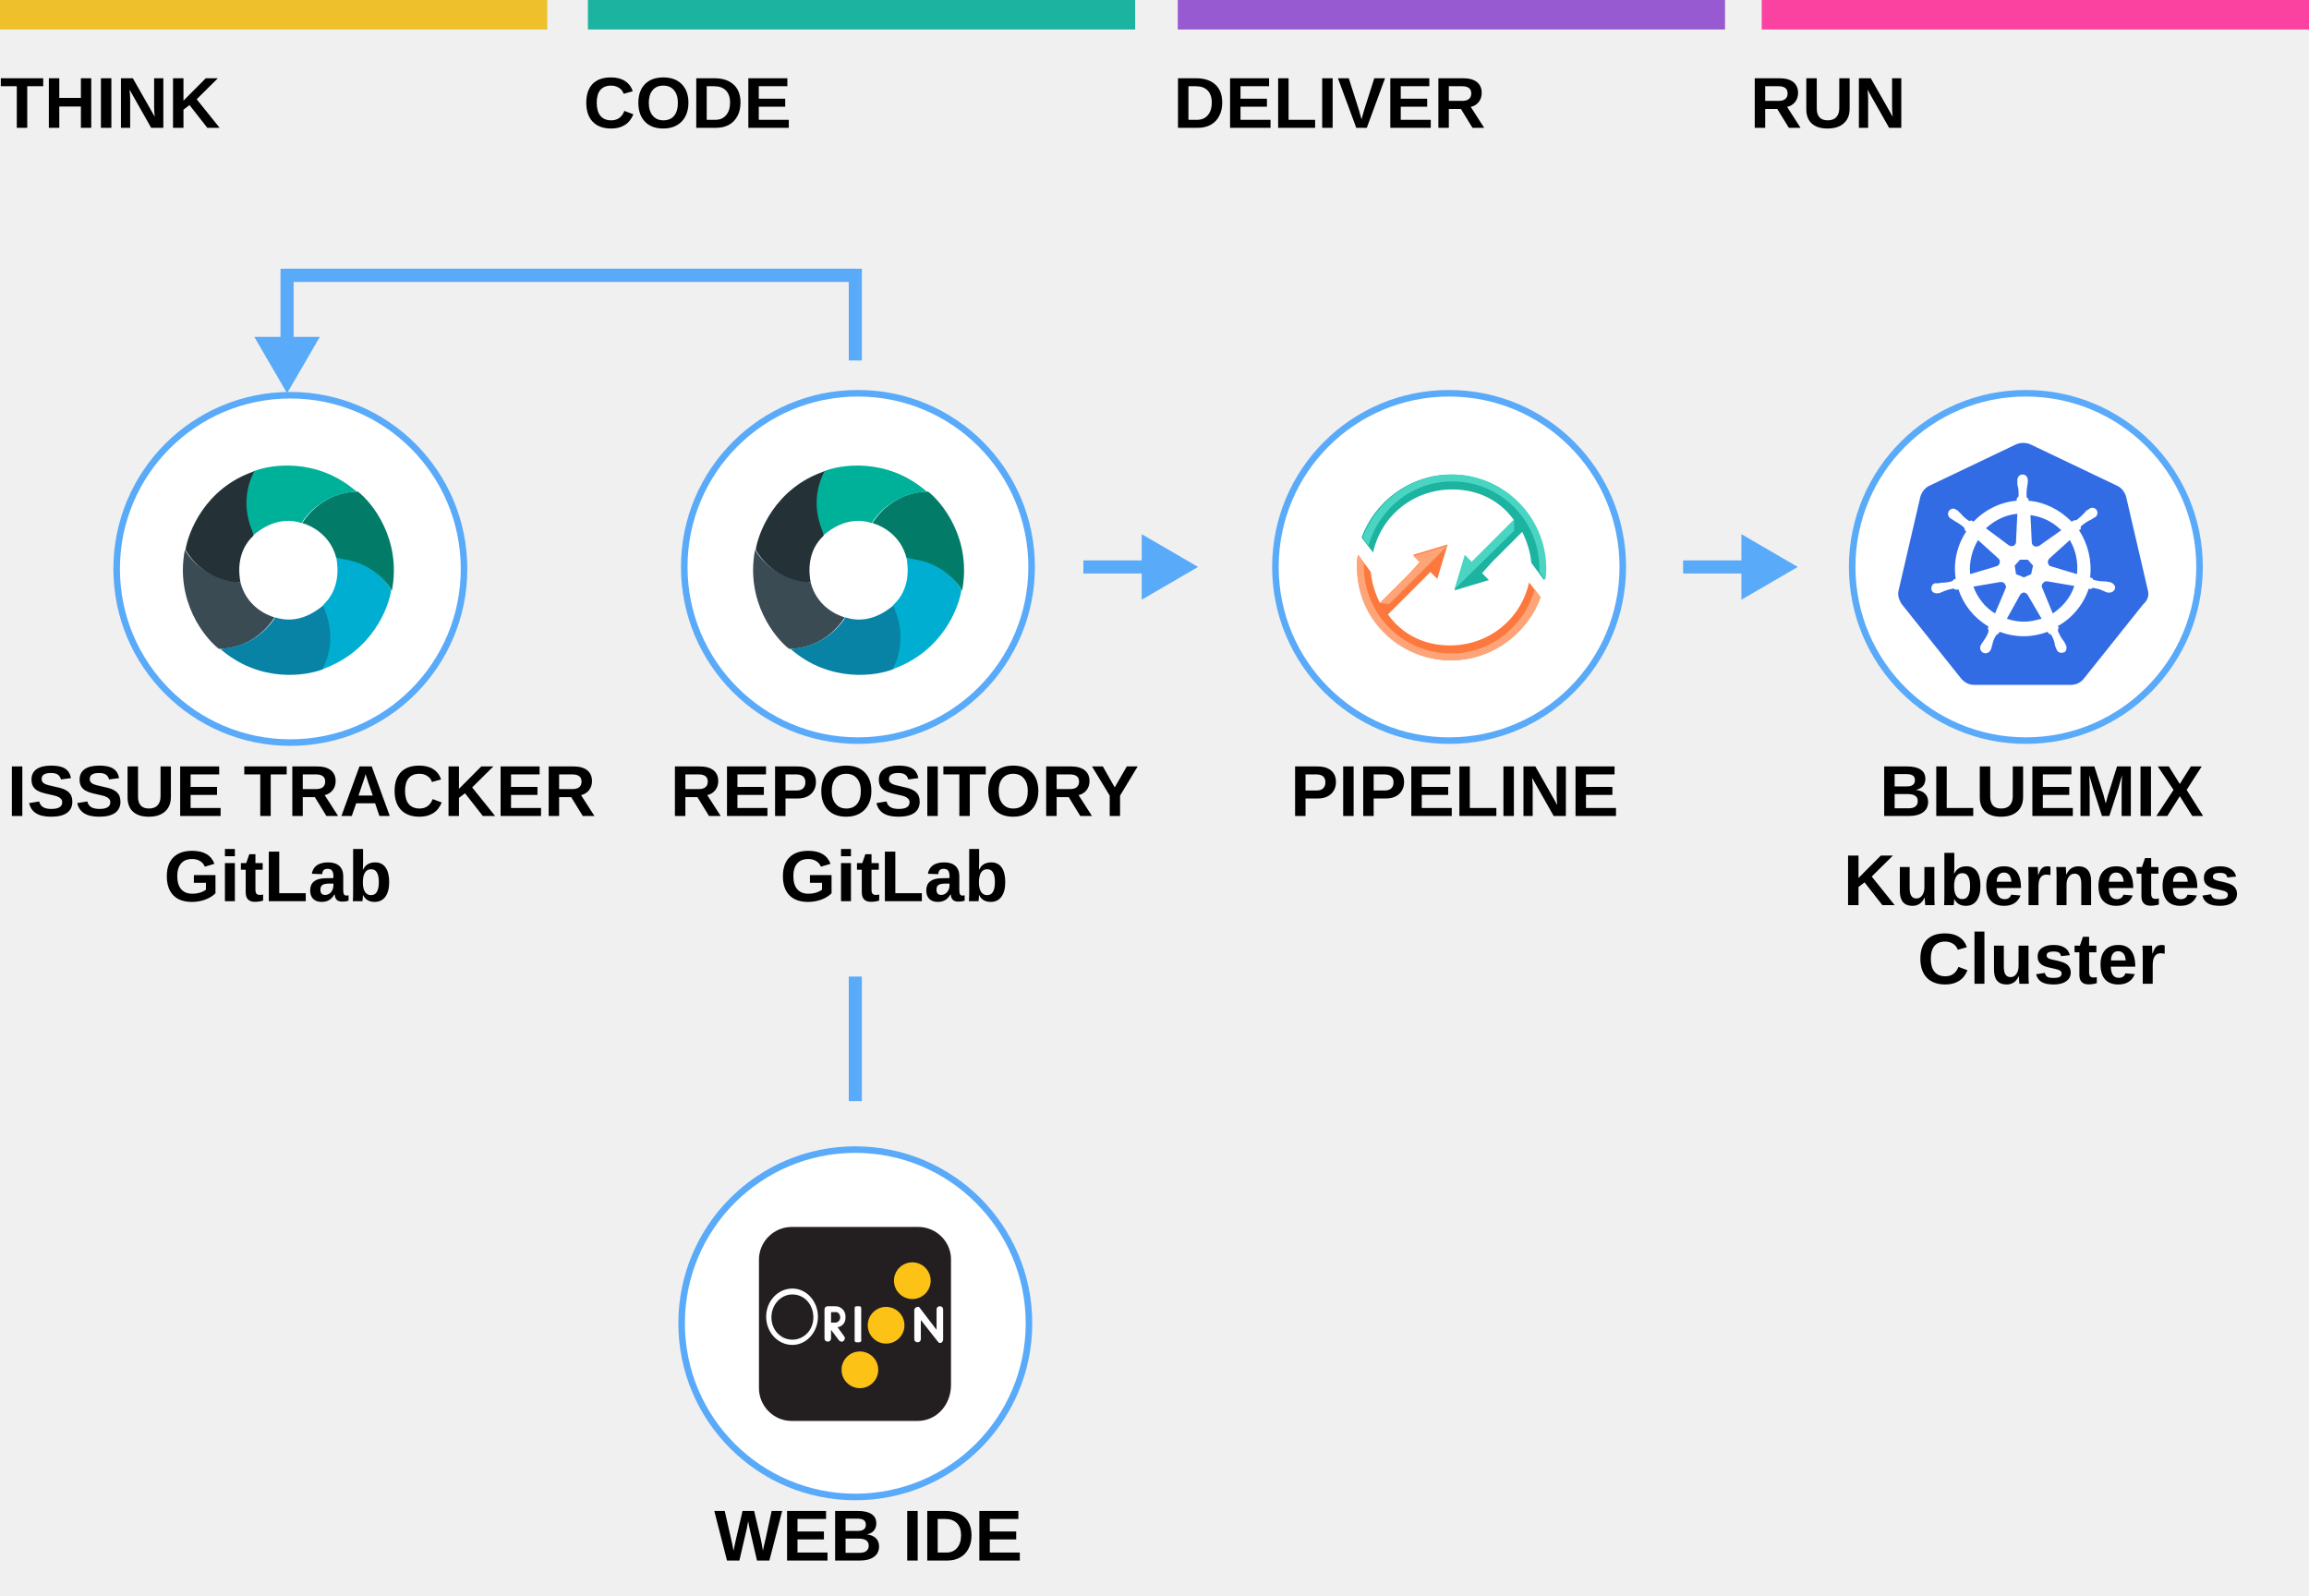
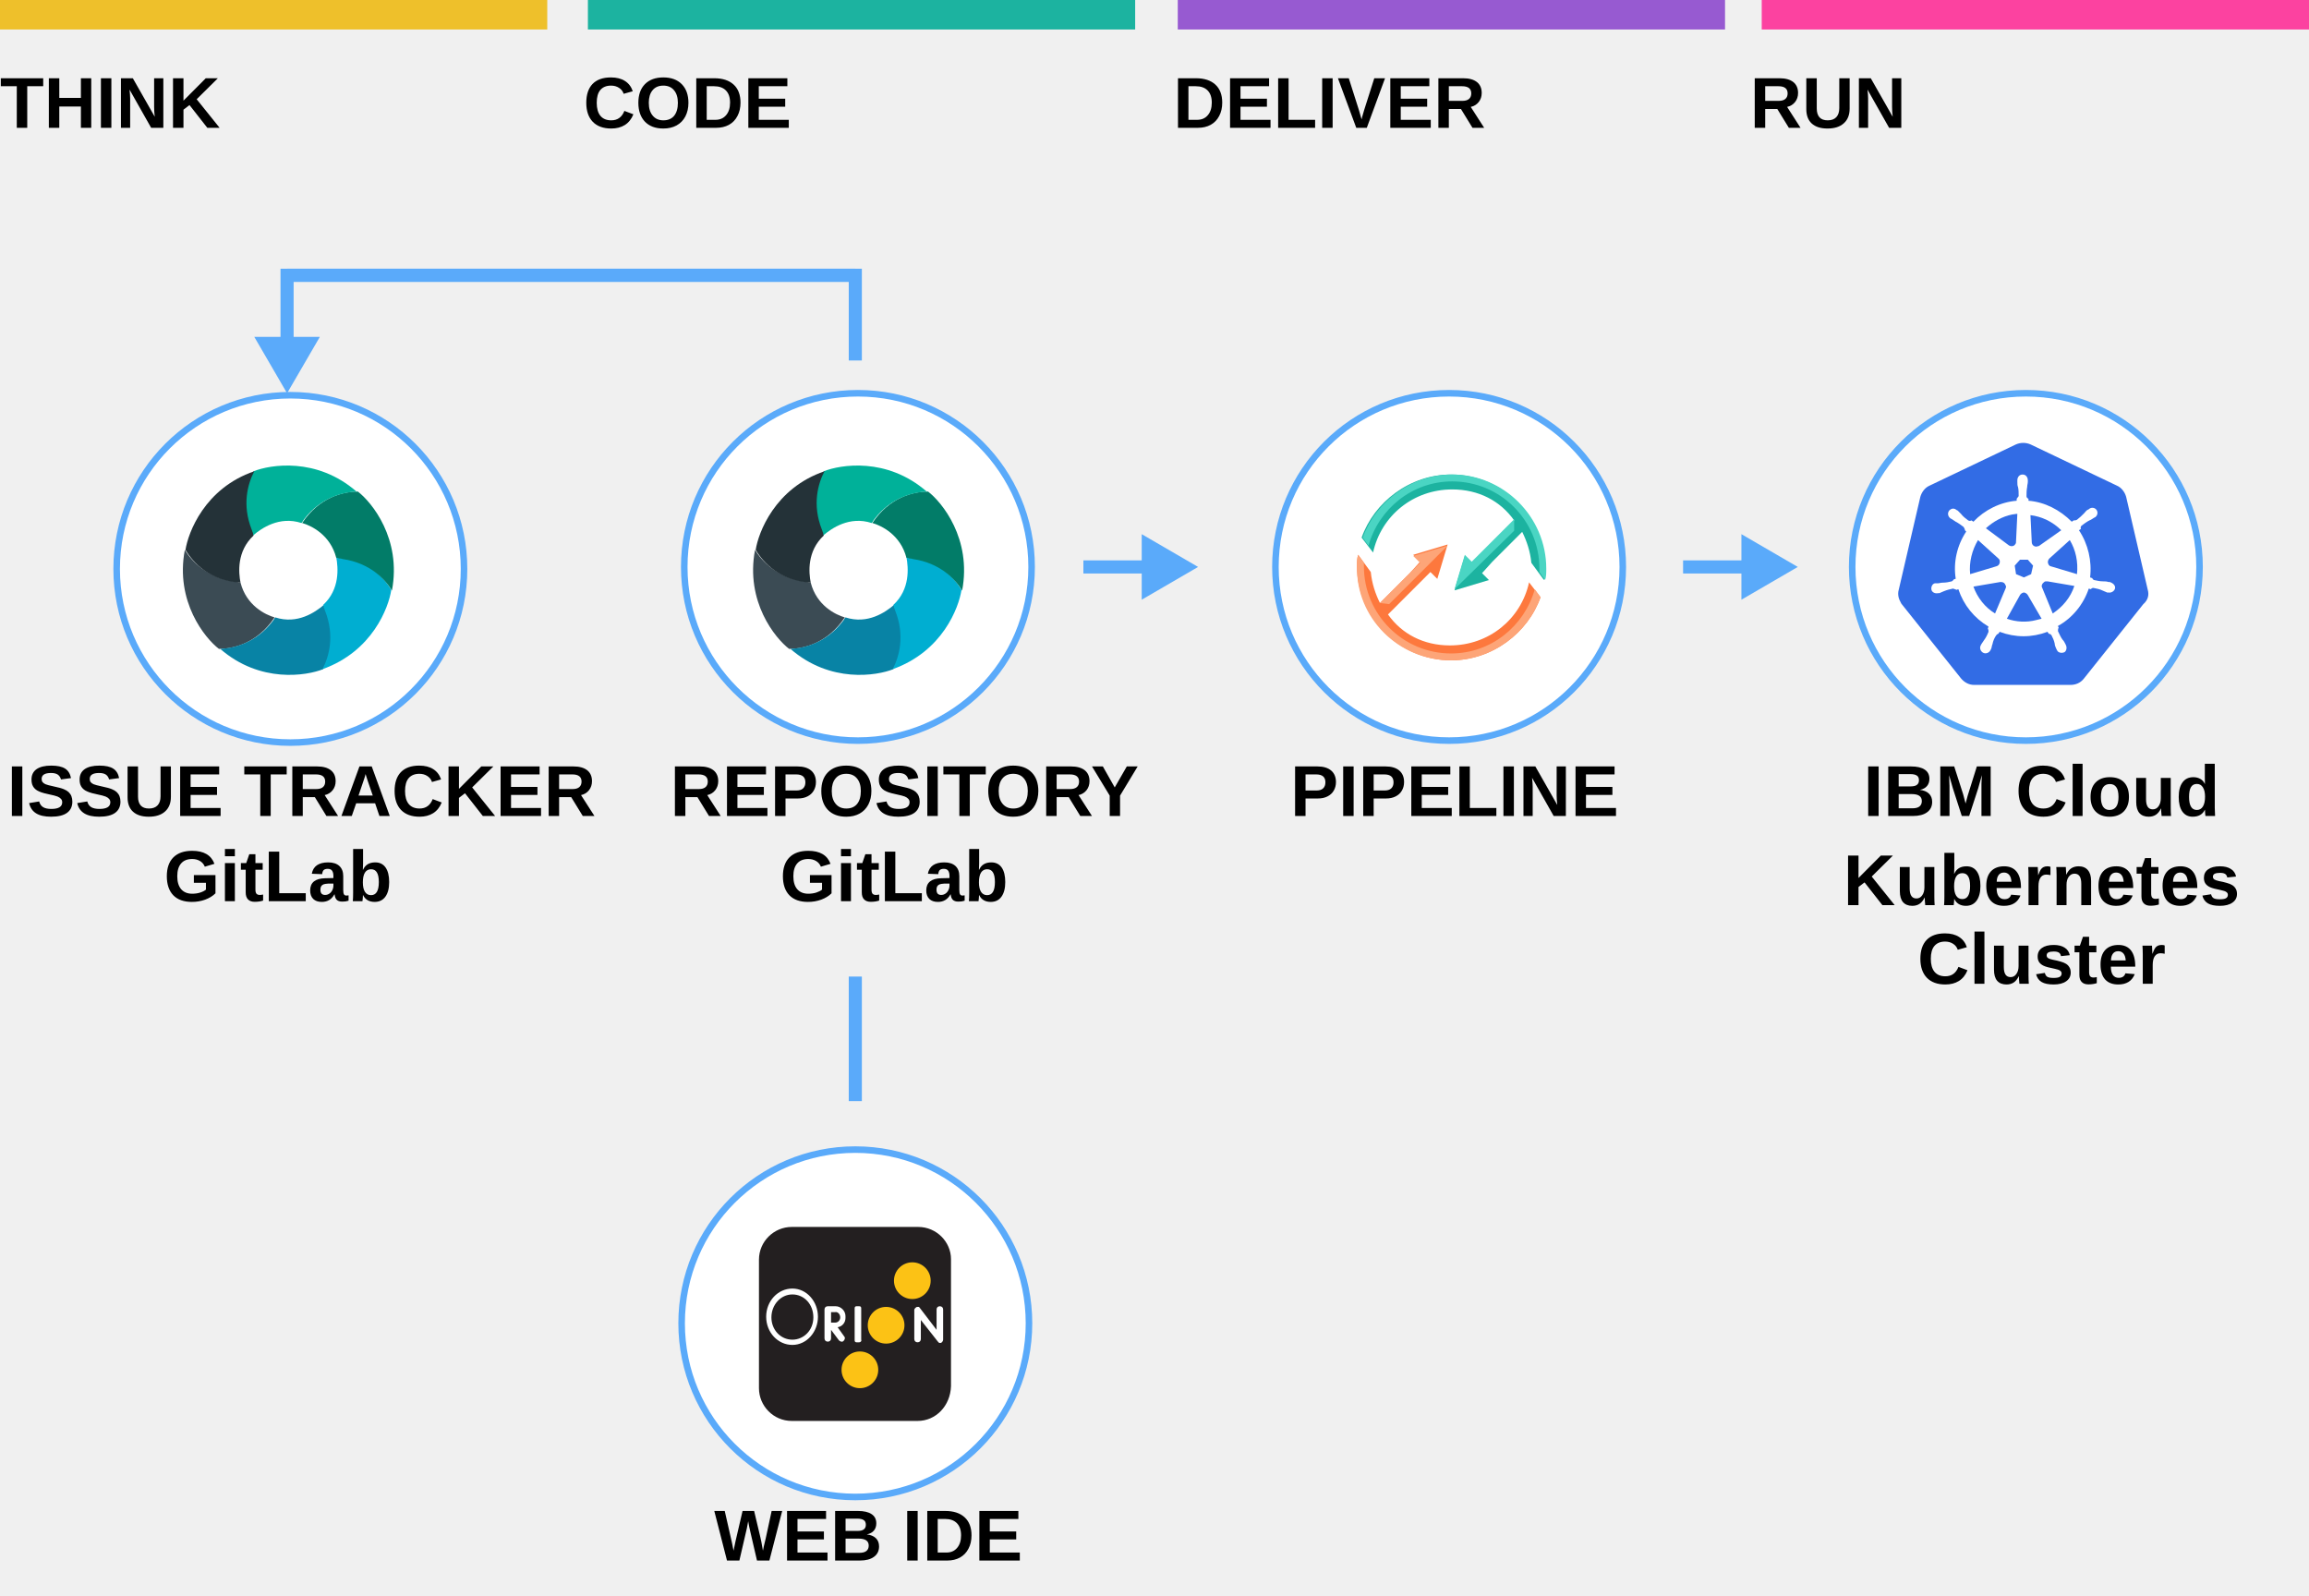
<svg xmlns="http://www.w3.org/2000/svg" version="1.1" x="0px" y="0px" viewBox="-129 275.5 352.3 243.5" style="enable-background:new -129 275.5 352.3 243.5;" xml:space="preserve">
  <style type="text/css">
	.st0{fill:none;}
	.st1{fill:#FFFFFF;stroke:#5AAAFA;stroke-miterlimit:10;}
	.st2{fill:#EEC02B;}
	.st3{fill:#1CB3A0;}
	.st4{fill:#975AD1;}
	.st5{fill:#FC42A0;}
	.st6{fill:none;stroke:#5AAAFA;stroke-width:2;stroke-miterlimit:10;}
	.st7{fill:#5AAAFA;}
	.st8{fill:#FD783D;}
	.st9{fill:#FDA578;}
	.st10{fill:#4AD5C3;}
	.st11{fill:#231F20;}
	.st12{fill:#FCC215;}
	.st13{fill:#FFFFFF;}
	.st14{font-family:'Arial'; font-weight:bold;}
	.st15{font-size:11px;}
	.st16{fill:none;stroke:#FFFFFF;stroke-width:0.5;stroke-miterlimit:10;}
	.st17{fill:#326CE5;}
	.st18{fill:#3B4B54;}
	.st19{fill:#0883A5;}
	.st20{fill:#00AED1;}
	.st21{fill:#027C68;}
	.st22{fill:#00B199;}
	.st23{fill:#243238;}
</style>
  <g>
    <rect id="canvas_background" x="-130" y="274.5" class="st0" width="354.3" height="245.5" />
  </g>
  <circle id="svg_1" class="st1" cx="1.9" cy="362" r="26.5" />
  <circle id="svg_2" class="st1" cx="-84.7" cy="362.3" r="26.5" />
  <rect id="svg_3" x="-129" y="275.5" class="st2" width="83.5" height="4.5" />
  <rect id="svg_4" x="-39.3" y="275.5" class="st3" width="83.5" height="4.5" />
  <rect id="svg_5" x="50.7" y="275.5" class="st4" width="83.5" height="4.5" />
  <rect id="svg_6" x="139.8" y="275.5" class="st5" width="83.5" height="4.5" />
  <circle id="svg_7" class="st1" cx="92.1" cy="362" r="26.5" />
  <line id="svg_9" class="st6" x1="-85.2" y1="317.5" x2="1.5" y2="317.5" />
  <g id="svg_10">
    <g id="svg_11">
      <polyline id="svg_12" class="st6" points="-85.2,328.3 -85.2,317.5 1.5,317.5 1.5,330.5   " />
      <g id="svg_13">
        <polygon id="svg_14" class="st7" points="-80.2,326.9 -85.2,335.5 -90.2,326.9    " />
      </g>
    </g>
  </g>
  <line id="svg_15" class="st6" x1="1.5" y1="443.5" x2="1.5" y2="424.5" />
  <g id="svg_16">
    <g id="svg_17">
      <line id="svg_18" class="st6" x1="46.6" y1="362" x2="36.3" y2="362" />
      <g id="svg_19">
        <polygon id="svg_20" class="st7" points="45.2,357 53.8,362 45.2,367    " />
      </g>
    </g>
  </g>
  <g id="svg_21">
    <g id="svg_22">
      <line id="svg_23" class="st6" x1="138.1" y1="362" x2="127.8" y2="362" />
      <g id="svg_24">
        <polygon id="svg_25" class="st7" points="136.7,357 145.3,362 136.7,367    " />
      </g>
    </g>
  </g>
  <circle id="svg_26" class="st1" cx="1.5" cy="477.4" r="26.5" />
  <g id="svg_112">
    <g id="g3-2" transform="scale(1.75) ">
      <g id="svg_113">
        <path id="svg_114" class="st8" d="M59.6,208.2c-0.7,3.2-3.5,5.5-6.9,5.5c-2.3,0-4.2-1-5.4-2.7l3.7-3.7l0.4,0.4l-0.4-0.4l0,0     l0.6,0.6l0.9-3l-3,0.9l0.6,0.6l-0.9,1l-2.6,2.6c-0.4-0.8-0.7-1.7-0.8-2.7l-1.1-1.5c-0.1,0.3-0.1,0.6-0.1,1c0,4.5,3.7,8.2,8.2,8.2     c3.6,0,6.7-2.4,7.8-5.5L59.6,208.2L59.6,208.2z" />
        <polyline id="svg_115" class="st9" points="46.6,210 50.1,206.5 49.5,205.9 52.5,205 47.4,210.1    " />
      </g>
      <g id="svg_116">
        <path id="svg_117" class="st9" d="M52.8,215c3.6,0,6.7-2.4,7.8-5.5l-0.5-0.7c-0.9,3.2-3.8,5.6-7.3,5.6c-4.2,0-7.6-3.4-7.6-7.6     c0-0.1,0-0.2,0-0.3l-0.5-0.7c-0.1,0.3-0.1,0.6-0.1,1C44.5,211.3,48.2,215,52.8,215z" />
        <line id="svg_118" class="st0" x1="46.6" y1="210" x2="47.3" y2="210.4" />
      </g>
    </g>
    <g id="g3-2_1_" transform="scale(1.75) ">
      <g id="svg_119">
        <path id="svg_120" class="st3" d="M46,205.6c0.7-3.2,3.5-5.5,6.9-5.5c2.3,0,4.2,1,5.4,2.7l-3.7,3.7l-0.4-0.4l0.4,0.4l0,0     l-0.6-0.6l-0.9,3l3-0.9l-0.6-0.6l0.9-1l2.6-2.6c0.4,0.8,0.7,1.7,0.8,2.7l1.1,1.5c0.1-0.3,0.1-0.6,0.1-1c0-4.5-3.7-8.2-8.2-8.2     c-3.6,0-6.7,2.4-7.8,5.5L46,205.6L46,205.6z" />
        <polyline id="svg_121" class="st10" points="58.3,202.7 54.6,206.4 54,205.8 53.1,208.8 58.3,203.7    " />
      </g>
      <g id="svg_122">
        <path id="svg_123" class="st10" d="M52.9,198.8c-3.6,0-6.7,2.4-7.8,5.5l0.5,0.7c0.9-3.2,3.8-5.6,7.3-5.6c4.2,0,7.6,3.4,7.6,7.6     c0,0.1,0,0.2,0,0.3L61,208c0.1-0.3,0.1-0.6,0.1-1C61.1,202.5,57.4,198.8,52.9,198.8L52.9,198.8z" />
        <line id="svg_124" class="st0" x1="59" y1="203.7" x2="58.4" y2="203.4" />
      </g>
    </g>
  </g>
  <path id="XMLID_17_" class="st11" d="M11,492.3H-8.2c-2.8,0-5-2.3-5-5v-19.6c0-2.8,2.3-5,5-5h19.3c2.8,0,5,2.3,5,4.9V487  C16,490,13.8,492.3,11,492.3L11,492.3z" />
  <circle id="XMLID_16_" class="st12" cx="10.2" cy="470.9" r="2.8" />
  <circle id="XMLID_15_" class="st12" cx="6.2" cy="477.7" r="2.8" />
  <circle id="XMLID_14_" class="st12" cx="2.2" cy="484.5" r="2.8" />
  <path id="XMLID_13_" class="st13" d="M2.1,480.3H1.7c-0.2,0-0.3-0.1-0.3-0.3v-4.9c0-0.2,0.1-0.3,0.3-0.3h0.4c0.2,0,0.3,0.1,0.3,0.3  v4.8C2.5,480.1,2.3,480.3,2.1,480.3z" />
  <path id="XMLID_3_" class="st13" d="M14.4,474.8L14.4,474.8c-0.3,0-0.5,0.2-0.5,0.5v3.1l-2.6-3.4l0,0l-0.1-0.1l0,0h-0.1H11l0,0l0,0  h-0.1l0,0c-0.2,0.1-0.3,0.2-0.4,0.4c0,0,0,0,0,0.1l0,0v4.4c0,0.3,0.2,0.5,0.5,0.5l0,0c0.3,0,0.5-0.2,0.5-0.5v-2.9l2.6,3.3  c0.1,0.1,0.1,0.1,0.2,0.2l0,0h0.1l0,0l0,0h0.1l0,0c0.2,0,0.4-0.3,0.4-0.5v-4.6C14.9,475,14.7,474.8,14.4,474.8L14.4,474.8z" />
  <path id="XMLID_9_" class="st13" d="M-8.1,472.1c-2.2,0-4,1.9-4,4.3c0,2.4,1.8,4.3,4,4.3s3.9-2,3.9-4.3  C-4.2,474.1-5.9,472.1-8.1,472.1z M-8.1,479.9c-1.8,0-3.2-1.5-3.2-3.4s1.4-3.5,3.2-3.5s3.2,1.5,3.2,3.5S-6.4,479.9-8.1,479.9z" />
  <path id="XMLID_8_" class="st13" d="M0,476.6v-0.3c0-0.8-0.7-1.5-1.5-1.5h-0.1h-1.1l0,0c-0.3,0-0.5,0.2-0.5,0.5v4.4  c0,0.3,0.2,0.5,0.5,0.5l0,0c0.3,0,0.5-0.2,0.5-0.5v-1.3L-1,480c0.2,0.2,0.5,0.3,0.7,0.1l0,0c0.2-0.2,0.3-0.5,0.1-0.7l-1-1.4  C-0.5,477.9,0,477.3,0,476.6L0,476.6z M-0.8,476.5c0,0.4-0.3,0.8-0.8,0.8h-0.6l0,0v-1.6h0.6C-1.2,475.6-0.8,476-0.8,476.5  L-0.8,476.5z" />
  <g id="svg_125">
    <path id="svg_126" class="st0" d="M214.6,362" />
  </g>
  <text id="headerSVG.think" x="-129" y="295" class="st14 st15">THINK</text>
  <text id="headerSVG.code" x="-40" y="295" class="st14 st15">CODE</text>
  <text id="headerSVG.deliver" x="50" y="295" class="st14 st15">DELIVER</text>
  <text id="headerSVG.run" x="138" y="295" class="st14 st15">RUN</text>
  <svg id="headerSVG.issueTracker" x="-129" y="390" width="108" height="20">
    <text x="1%" y="50%" alignment-baseline="central" text-anchor="start" class="st14 st15">ISSUE TRACKER</text>
  </svg>
  <svg id="headerSVG.gitlab1" x="-130" y="403" width="65" height="20">
    <text x="40%" y="50%" alignment-baseline="central" text-anchor="start" class="st14 st15">GitLab</text>
  </svg>
  <svg id="headerSVG.repository" x="-31" y="390" width="80" height="20">
    <text x="50%" y="50%" text-anchor="middle" alignment-baseline="central" class="st14 st15">REPOSITORY</text>
  </svg>
  <svg id="headerSVG.gitlab2" x="-36" y="403" width="65" height="20">
    <text x="40%" y="50%" alignment-baseline="central" text-anchor="start" class="st14 st15">GitLab</text>
  </svg>
  <svg id="headerSVG.pipeline" x="60.43" y="390" width="65" height="20">
    <text x="50%" y="50%" text-anchor="middle" alignment-baseline="central" class="st14 st15">PIPELINE</text>
  </svg>
-   <svg id="headerSVG.bluemix" x="150" y="390" width="65" height="20">
-     <text x="50%" y="50%" text-anchor="middle" alignment-baseline="central" class="st14 st15">BLUEMIX</text>
+   <svg id="headerSVG.ibmCloud" x="150" y="390" width="65" height="20">
+     <text x="50%" y="50%" text-anchor="middle" alignment-baseline="central" class="st14 st15">IBM Cloud</text>
  </svg>
  <svg id="headerSVG.webIde" x="-29" y="502" width="65" height="20">
    <text x="50%" y="58%" text-anchor="middle" alignment-baseline="central" class="st14 st15">WEB IDE</text>
  </svg>
  <svg id="headerSVG.kubernetes" x="150" y="402" width="65" height="20">
    <text x="50%" y="58%" text-anchor="middle" alignment-baseline="central" class="st14 st15">Kubernetes</text>
  </svg>
  <svg id="headerSVG.cluster" x="150" y="414" width="65" height="20">
    <text x="50%" y="58%" text-anchor="middle" alignment-baseline="central" class="st14 st15">Cluster</text>
  </svg>
  <circle id="svg_7_1_" class="st1" cx="180.1" cy="362" r="26.5" />
  <g>
    <polygon id="svg_131" class="st16" points="175.1,356 175.1,370.5 187.7,363.2  " />
    <path class="st17" d="M177.5,358.7c0.3,0.2,0.8,0.2,1-0.2c0.1-0.1,0.1-0.2,0.1-0.4l0,0l0.2-4.2l0,0c-0.3,0-0.6,0.1-0.8,0.1   c-1.5,0.3-2.9,1.1-4,2.1L177.5,358.7L177.5,358.7z" />
    <path class="st17" d="M177,364.8c-0.1-0.3-0.3-0.5-0.7-0.5h-0.1l-4.1,0.7c0.6,1.7,1.8,3.2,3.3,4.1l1.6-3.8l0,0   C177.1,365.1,177.1,364.9,177,364.8z" />
    <path class="st17" d="M175.6,361.9c0.4-0.1,0.6-0.5,0.5-0.9c0-0.1-0.1-0.2-0.2-0.3l0,0l-3.1-2.8c-0.9,1.5-1.4,3.4-1.2,5.2   L175.6,361.9L175.6,361.9z" />
    <polygon class="st17" points="178.6,363.1 179.8,363.6 180.9,363.1 181.2,361.8 180.4,360.9 179.2,360.9 178.4,361.8  " />
    <path class="st17" d="M181,358.2c0,0.4,0.3,0.7,0.7,0.7c0.1,0,0.3-0.1,0.4-0.1l0,0l3.4-2.4c-1.3-1.3-3-2.1-4.7-2.3L181,358.2   L181,358.2z" />
    <path class="st17" d="M198.7,365.5l-3.3-14.2c-0.2-0.7-0.7-1.4-1.4-1.7l-13.2-6.3c-0.7-0.3-1.5-0.3-2.2,0l-13.2,6.3   c-0.7,0.3-1.2,1-1.4,1.7l-3.3,14.2c-0.2,0.7,0,1.4,0.3,1.9l0.1,0.2l9.1,11.4c0.5,0.6,1.2,1,2,1h14.7c0.8,0,1.5-0.3,2-0.9l9.1-11.4   C198.8,367,198.9,366.2,198.7,365.5z M193.7,365.3c-0.1,0.4-0.6,0.7-1,0.6l0,0h-0.2c-0.2-0.1-0.5-0.2-0.7-0.3   c-0.4-0.2-0.9-0.3-1.4-0.4c-0.2,0-0.3,0.1-0.4,0.2l-0.3-0.1c-0.8,2.4-2.5,4.5-4.7,5.7c0,0.1,0.1,0.2,0.1,0.3   c-0.1,0.1-0.1,0.3-0.1,0.5c0.2,0.4,0.4,0.9,0.7,1.3c0.2,0.2,0.3,0.4,0.4,0.6l0.1,0.2c0.2,0.4,0.1,0.9-0.2,1.1   c-0.4,0.2-0.9,0.1-1.1-0.2c0-0.1-0.1-0.1-0.1-0.2l-0.1-0.2c-0.1-0.2-0.2-0.5-0.2-0.7c-0.1-0.5-0.3-0.9-0.5-1.3   c-0.1-0.1-0.2-0.2-0.4-0.2l-0.2-0.3c-2.4,0.9-4.9,0.9-7.3,0l-0.2,0.3c-0.1,0-0.2,0.1-0.3,0.2c-0.3,0.4-0.5,0.9-0.6,1.4   c-0.1,0.2-0.1,0.5-0.2,0.7l-0.1,0.2l0,0c-0.2,0.4-0.7,0.6-1.1,0.4c-0.4-0.2-0.6-0.7-0.4-1.1l0,0l0.1-0.2c0.1-0.2,0.3-0.4,0.4-0.6   c0.3-0.4,0.5-0.8,0.7-1.3c0-0.2,0-0.3-0.1-0.5l0.1-0.3c-2.2-1.3-3.8-3.3-4.6-5.7l-0.3,0.1c-0.1-0.1-0.3-0.1-0.5-0.2   c-0.5,0.1-0.9,0.2-1.4,0.4c-0.2,0.1-0.5,0.2-0.7,0.3h-0.2l0,0c-0.4,0.1-0.9-0.1-1-0.5s0.1-0.9,0.5-1c0.1,0,0.1,0,0.2,0l0,0h0.2   c0.3,0,0.5-0.1,0.8-0.1c0.5,0,1-0.1,1.4-0.2c0.1-0.1,0.3-0.2,0.3-0.3l0.3-0.1c-0.4-2.5,0.2-5.1,1.6-7.2l-0.2-0.2   c0-0.2-0.1-0.3-0.2-0.5c-0.4-0.3-0.8-0.6-1.2-0.8c-0.2-0.1-0.4-0.3-0.6-0.4l-0.2-0.1l0,0c-0.4-0.3-0.5-0.8-0.2-1.2   c0.2-0.2,0.4-0.3,0.6-0.3c0.2,0,0.4,0.1,0.5,0.2l0.2,0.1c0.2,0.2,0.4,0.4,0.5,0.5c0.3,0.4,0.7,0.7,1.1,1c0.2,0.1,0.3,0.1,0.5,0   l0.3,0.2c1.7-1.8,4.1-3,6.6-3.2v-0.3c0.1-0.1,0.2-0.3,0.3-0.4c0-0.5,0-1-0.1-1.4c-0.1-0.2-0.1-0.5-0.1-0.8c0-0.1,0-0.1,0-0.2l0,0   c0-0.5,0.3-0.9,0.8-0.9l0,0c0.5,0,0.8,0.4,0.8,0.9c0,0.1,0,0.2,0,0.2c0,0.3-0.1,0.5-0.1,0.8c-0.1,0.5-0.1,1-0.1,1.4   c0,0.2,0.1,0.3,0.3,0.4c0,0.1,0,0.2,0,0.3c2.5,0.2,4.8,1.4,6.6,3.2l0.3-0.2c0.2,0,0.3,0,0.5-0.1c0.4-0.3,0.7-0.6,1.1-1   c0.2-0.2,0.3-0.4,0.5-0.5l0.2-0.1c0.3-0.3,0.8-0.3,1.1,0s0.3,0.8,0,1.1c0,0-0.1,0.1-0.1,0.1l-0.2,0.1c-0.2,0.1-0.4,0.3-0.7,0.4   c-0.4,0.2-0.8,0.5-1.2,0.8c-0.1,0.1-0.2,0.3-0.1,0.5l-0.3,0.2c1.4,2.1,2,4.7,1.7,7.2l0.3,0.1c0.1,0.1,0.2,0.3,0.3,0.3   c0.5,0.1,0.9,0.2,1.4,0.2c0.3,0,0.5,0,0.8,0.1l0.2,0C193.5,364.5,193.8,364.9,193.7,365.3L193.7,365.3z" />
    <path class="st17" d="M180.4,366.3c-0.1-0.2-0.4-0.4-0.6-0.4l0,0c-0.2,0-0.5,0.2-0.6,0.4l0,0l-2,3.6c1.4,0.5,3,0.6,4.5,0.2   c0.3-0.1,0.5-0.1,0.8-0.2L180.4,366.3L180.4,366.3z" />
    <path class="st17" d="M186.8,357.9L186.8,357.9l-3.1,2.8l0,0c-0.3,0.3-0.3,0.7-0.1,1c0.1,0.1,0.2,0.2,0.3,0.2l0,0l4,1.2   C188.1,361.2,187.7,359.4,186.8,357.9L186.8,357.9z" />
    <path class="st17" d="M183.4,364.2h-0.2c-0.1,0-0.2,0-0.3,0.1c-0.3,0.2-0.5,0.6-0.3,0.9l0,0l1.6,3.9c1.5-1,2.7-2.4,3.3-4.2   L183.4,364.2L183.4,364.2z" />
  </g>
  <g>
    <path class="st0" d="M-92.5,364.2c-6-7.3,1.1-17,2.3-17" />
    <path class="st18" d="M-92.3,364.4c-0.1,0-0.3,0-0.4-0.1c-0.1,0-0.3,0-0.6-0.1c-4.1-0.6-6.4-3-7.5-4.8c-1.5,7.9,3.1,13.5,5.2,15.1   c2.3,0,5.9-0.9,8.5-4.8C-88.5,369.3-91.4,367.9-92.3,364.4z" />
    <path class="st19" d="M-87,369.7c-0.1,0.1-0.2,0.2-0.2,0.3c-0.1,0.1-0.2,0.3-0.3,0.4c-2.5,3.2-5.8,4-7.9,4.1   c6.1,5.3,13.2,4.1,15.7,3.1c1.1-2,2.2-5.6,0.1-9.8C-80.9,368.9-83.6,370.8-87,369.7z" />
    <path class="st20" d="M-79.7,367.8c0.1,0.1,0.1,0.2,0.1,0.4c0.1,0.1,0.1,0.3,0.2,0.5c1.5,3.8,0.6,7-0.4,8.9   c7.6-2.7,10.1-9.4,10.5-12.1c-1.2-2-3.7-4.7-8.4-5C-77.4,362.1-77.1,365.4-79.7,367.8z" />
    <path class="st21" d="M-77.7,360.6c0.1,0,0.3,0,0.4,0.1c0.1,0,0.3,0,0.6,0.1c4.1,0.6,6.4,3,7.5,4.8c1.5-7.9-3.1-13.5-5.2-15.1   c-2.3,0-5.9,0.9-8.5,4.8C-81.5,355.7-78.6,357.1-77.7,360.6z" />
    <path class="st22" d="M-83,355.3c0.1-0.1,0.2-0.2,0.2-0.3c0.1-0.1,0.2-0.3,0.3-0.4c2.5-3.2,5.8-4,7.9-4.1   c-6.1-5.3-13.2-4.1-15.7-3.1c-1.1,2-2.2,5.6-0.1,9.8C-89.1,356.1-86.4,354.2-83,355.3z" />
    <path class="st23" d="M-90.3,357.2c-0.1-0.1-0.1-0.2-0.1-0.4c-0.1-0.1-0.1-0.3-0.2-0.5c-1.5-3.8-0.6-7,0.4-8.9   c-7.6,2.6-10.1,9.4-10.5,12c1.2,2,3.7,4.7,8.4,5C-92.6,362.9-92.9,359.6-90.3,357.2z" />
  </g>
  <g>
    <path class="st0" d="M-5.5,364.2c-6-7.3,1.1-17,2.3-17" />
    <path class="st18" d="M-5.3,364.4c-0.1,0-0.3,0-0.4-0.1c-0.1,0-0.3,0-0.6-0.1c-4.1-0.6-6.4-3-7.5-4.8c-1.5,7.9,3.1,13.5,5.2,15.1   c2.3,0,5.9-0.9,8.5-4.8C-1.5,369.3-4.4,367.9-5.3,364.4z" />
    <path class="st19" d="M0,369.7c-0.1,0.1-0.2,0.2-0.2,0.3c-0.1,0.1-0.2,0.3-0.3,0.4c-2.5,3.2-5.8,4-7.9,4.1   c6.1,5.3,13.2,4.1,15.7,3.1c1.1-2,2.2-5.6,0.1-9.8C6.1,368.9,3.4,370.8,0,369.7z" />
    <path class="st20" d="M7.3,367.8c0.1,0.1,0.1,0.2,0.1,0.4c0.1,0.1,0.1,0.3,0.2,0.5c1.5,3.8,0.6,7-0.4,8.9   c7.6-2.7,10.1-9.4,10.5-12.1c-1.2-2-3.7-4.7-8.4-5C9.6,362.1,9.9,365.4,7.3,367.8z" />
    <path class="st21" d="M9.3,360.6c0.1,0,0.3,0,0.4,0.1c0.1,0,0.3,0,0.6,0.1c4.1,0.6,6.4,3,7.5,4.8c1.5-7.9-3.1-13.5-5.2-15.1   c-2.3,0-5.9,0.9-8.5,4.8C5.5,355.7,8.4,357.1,9.3,360.6z" />
    <path class="st22" d="M4,355.3c0.1-0.1,0.2-0.2,0.2-0.3c0.1-0.1,0.2-0.3,0.3-0.4c2.5-3.2,5.8-4,7.9-4.1c-6.1-5.3-13.2-4.1-15.7-3.1   c-1.1,2-2.2,5.6-0.1,9.8C-2.1,356.1,0.6,354.2,4,355.3z" />
    <path class="st23" d="M-3.3,357.2c-0.1-0.1-0.1-0.2-0.1-0.4c-0.1-0.1-0.1-0.3-0.2-0.5c-1.5-3.8-0.6-7,0.4-8.9   c-7.6,2.6-10.1,9.4-10.5,12c1.2,2,3.7,4.7,8.4,5C-5.6,362.9-5.9,359.6-3.3,357.2z" />
  </g>
</svg>
